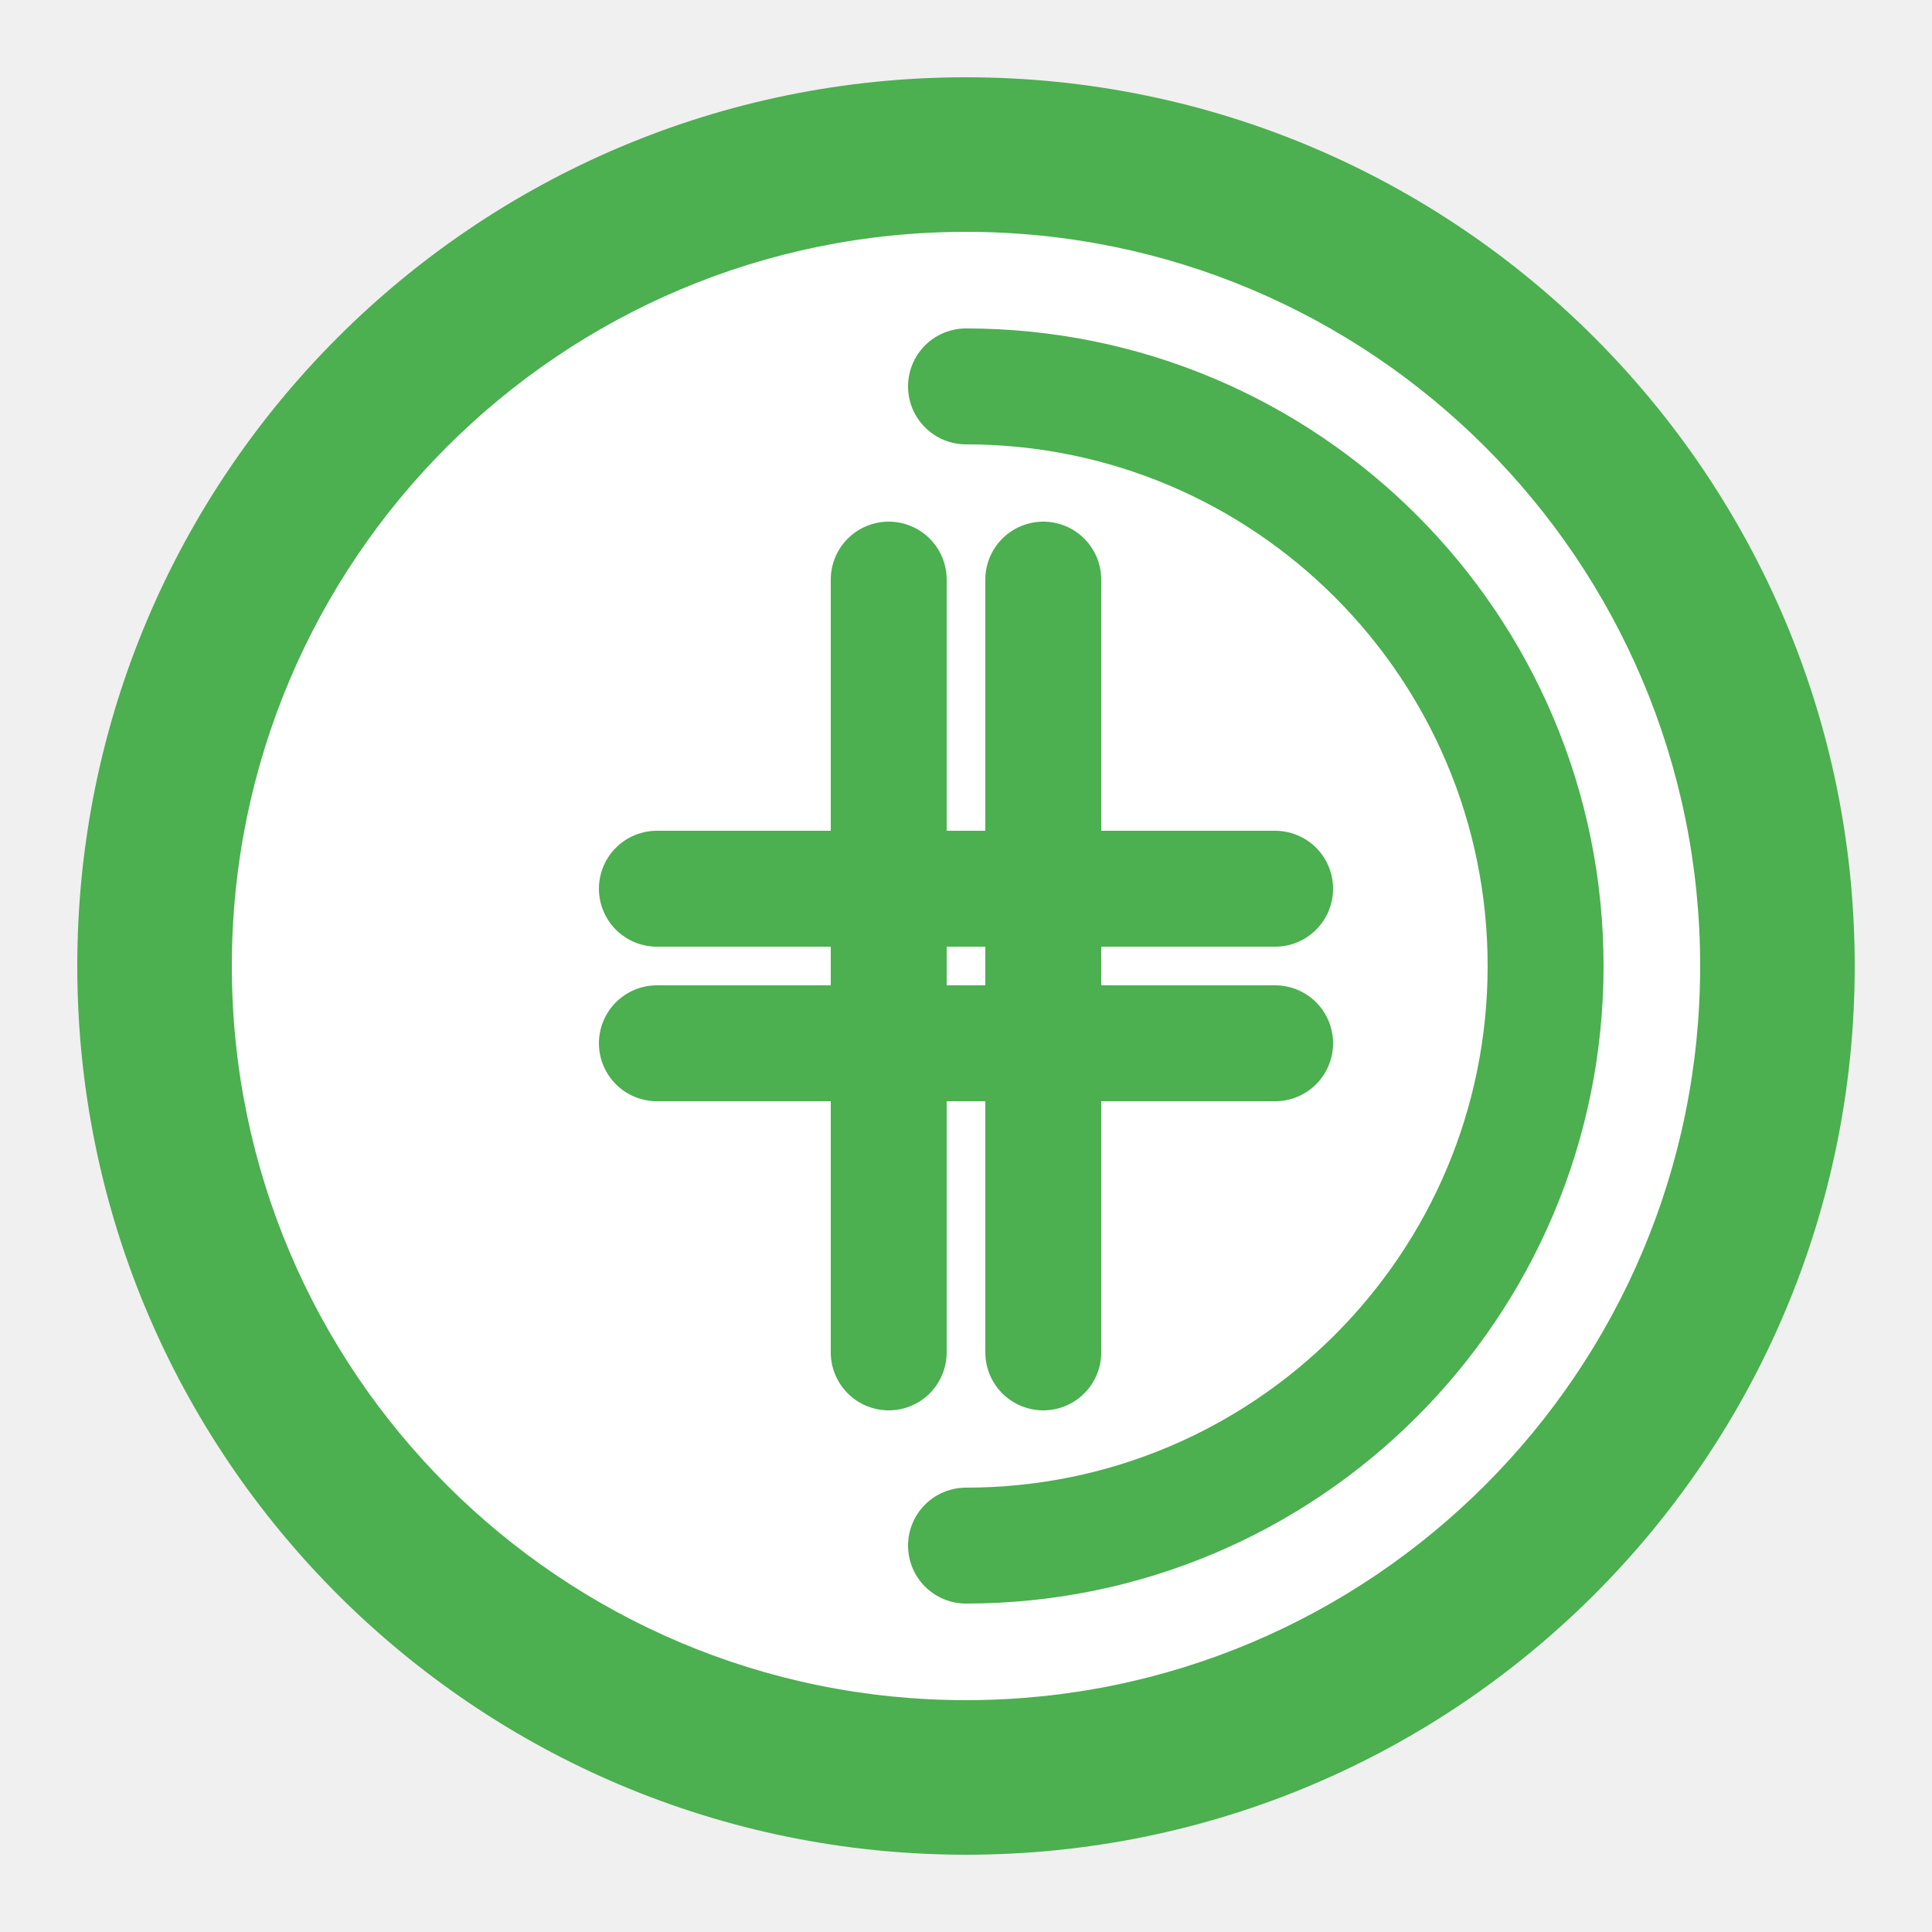
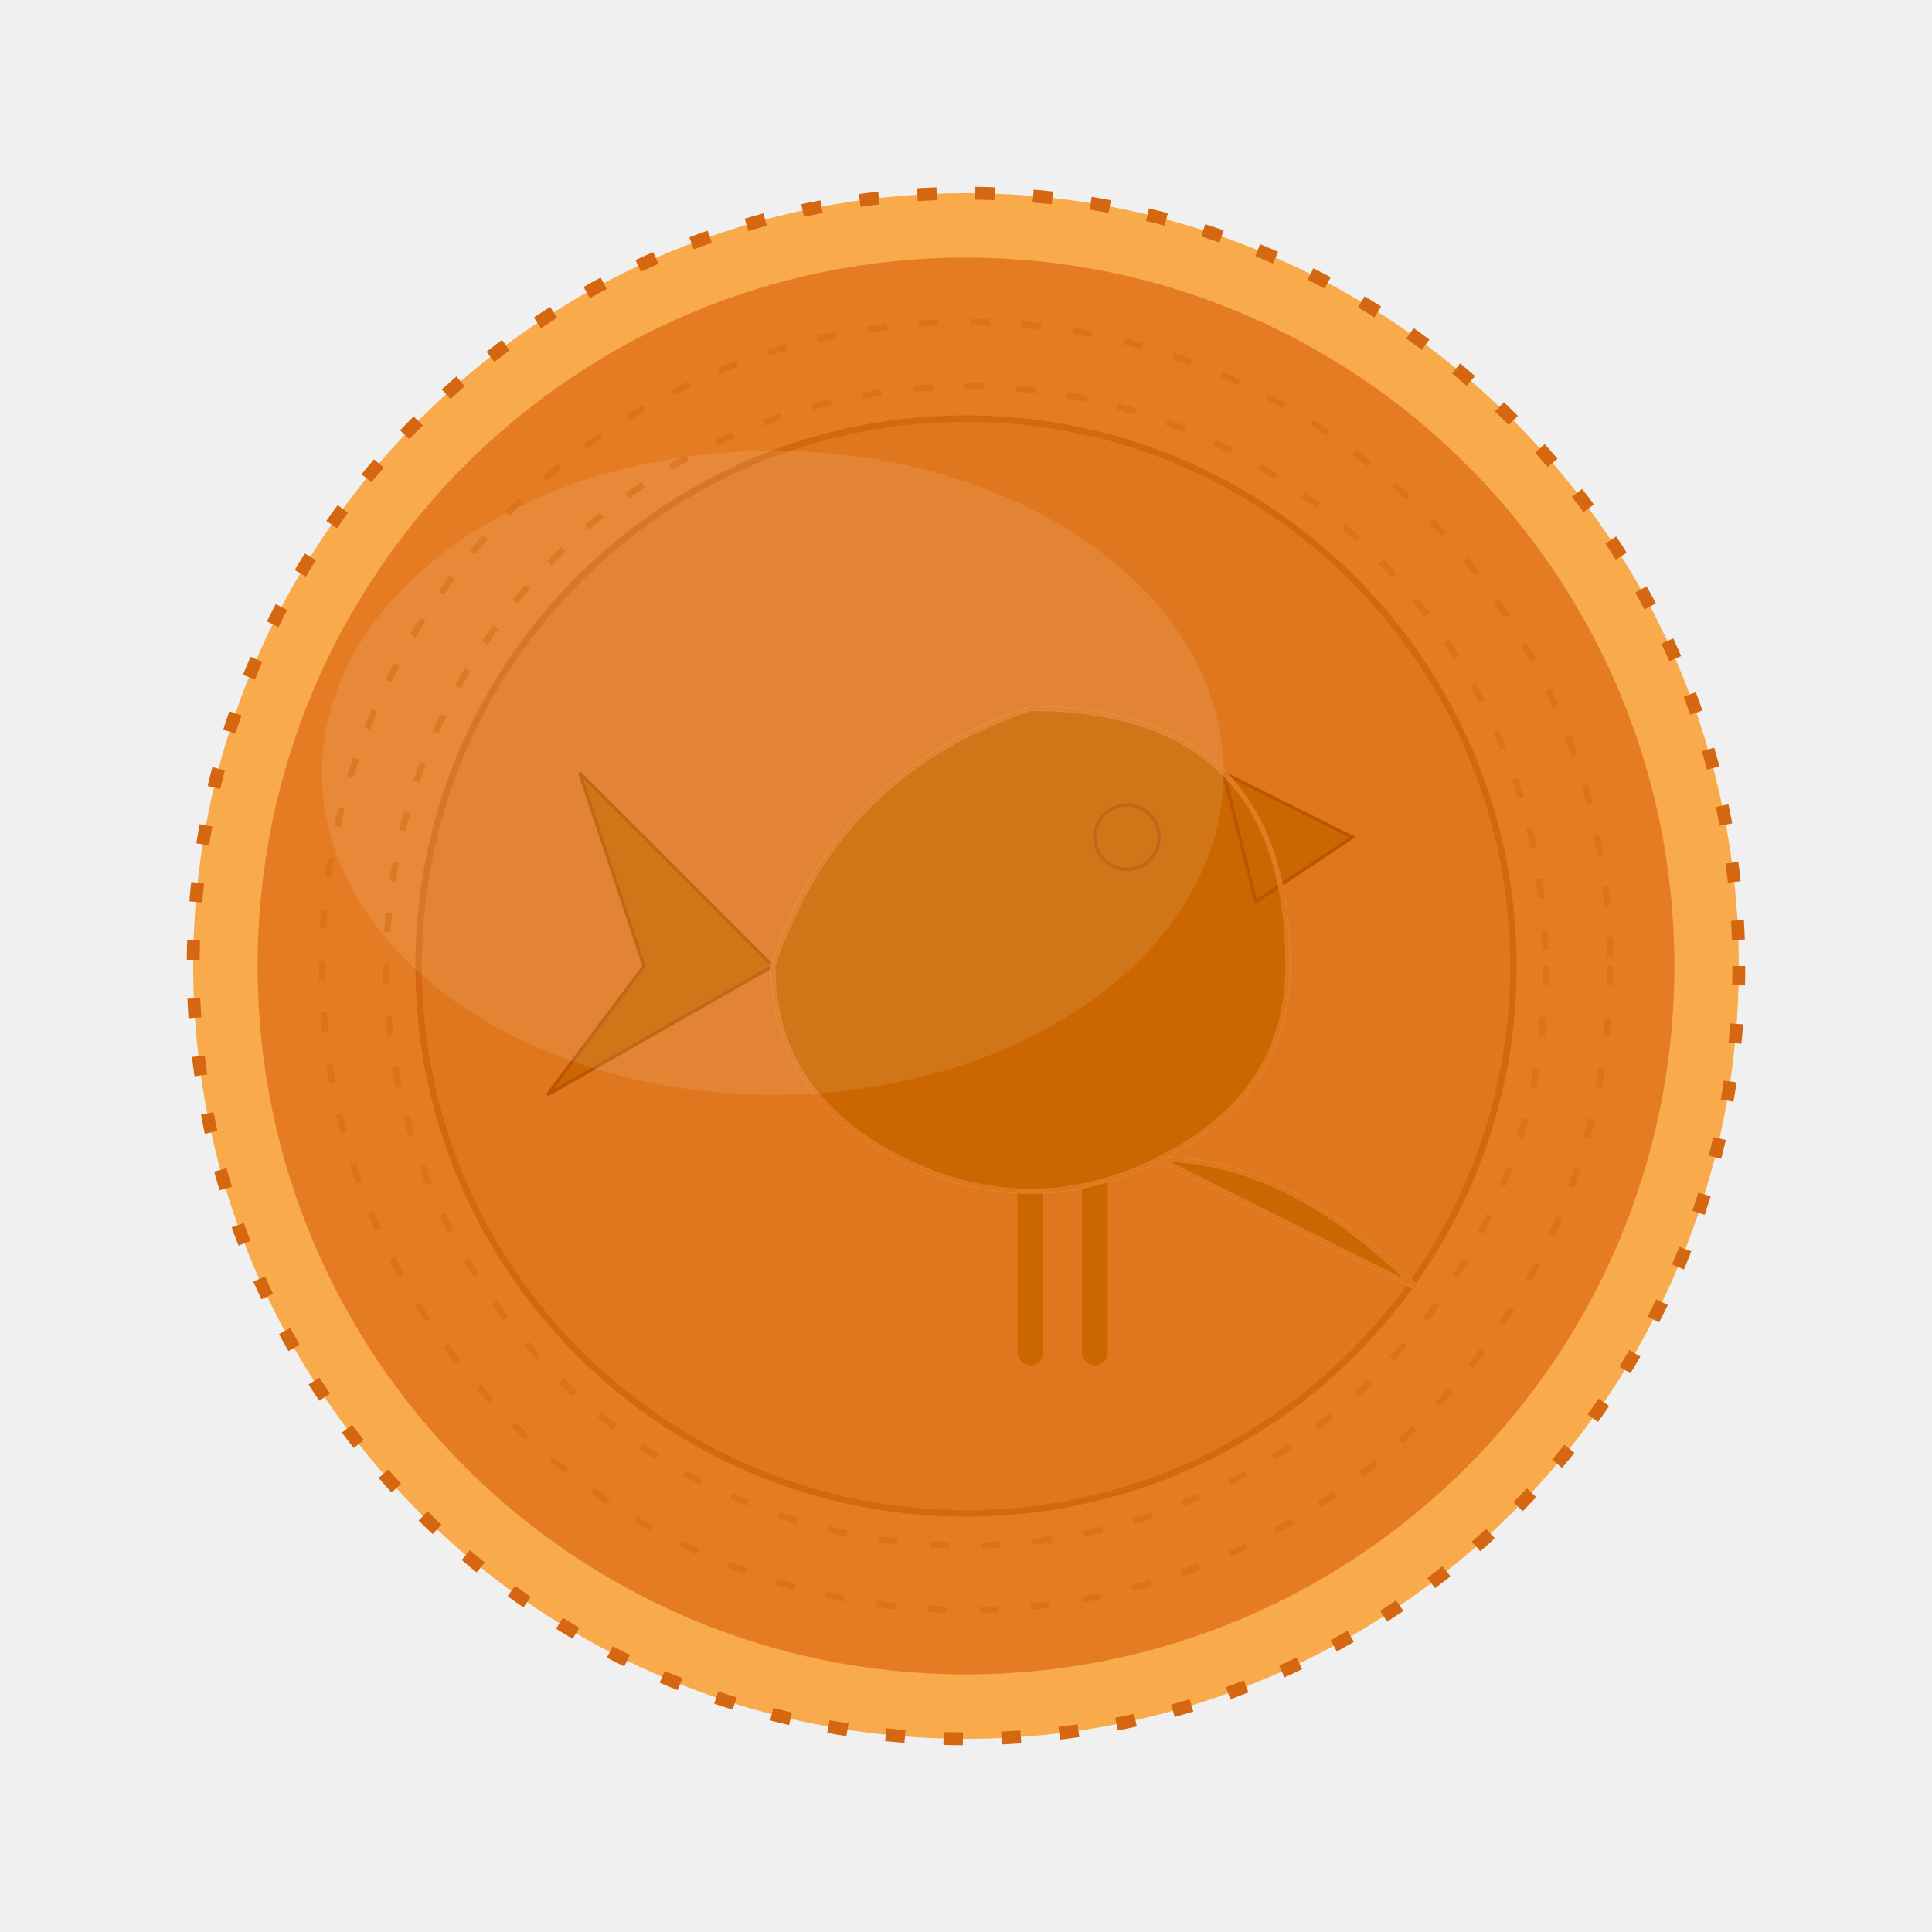
- <svg xmlns="http://www.w3.org/2000/svg" width="50" height="50" viewBox="0 0 50 50" fill="none">
-   <circle cx="25" cy="25" r="23" fill="#4CAF50" />
-   <circle cx="25" cy="25" r="19" fill="#FFFFFF" />
-   <path d="M23 15V35M27 15V35M17 23H33M17 27H33" stroke="#4CAF50" stroke-width="3" stroke-linecap="round" />
-   <path d="M25 40C33.284 40 40 33.284 40 25C40 16.716 33.284 10 25 10" stroke="#4CAF50" stroke-width="3" stroke-linecap="round" />
+ <svg xmlns="http://www.w3.org/2000/svg" viewBox="0 0 300 300">
+   <circle cx="150" cy="150" r="120" fill="#F9AA4B" />
+   <circle cx="150" cy="150" r="110" fill="#E57C23" />
+   <circle cx="150" cy="150" r="120" fill="none" stroke="#D46710" stroke-width="2" stroke-dasharray="3,6" />
+   <circle cx="150" cy="150" r="85" fill="#D46710" opacity="0.3" />
+   <circle cx="150" cy="150" r="85" fill="none" stroke="#D46710" stroke-width="1" />
+   <path d="M120 150 Q130 120 160 110 Q180 110 190 120 Q200 130 200 150 Q200 170 180 180 L220 200 Q200 180 180 180 Q160 190 140 180 Q120 170 120 150 Z" fill="#CC6600" stroke="#BB5500" stroke-width="0.5" />
+   <circle cx="175" cy="130" r="5" fill="#CC6600" stroke="#BB5500" stroke-width="0.5" />
+   <path d="M190 120 L210 130 L195 140 Z" fill="#CC6600" stroke="#BB5500" stroke-width="0.5" />
+   <path d="M120 150 L90 120 L100 150 L85 170 L120 150" fill="#CC6600" stroke="#BB5500" stroke-width="0.5" />
+   <path d="M160 180 L160 210 M170 180 L170 210" stroke="#CC6600" stroke-width="4" stroke-linecap="round" />
+   <path d="M120 150 Q130 120 160 110 Q180 110 190 120 Q200 130 200 150 Q200 170 180 180 L220 200 Q200 180 180 180 Q160 190 140 180 Q120 170 120 150 Z" fill="none" stroke="#E8872D" stroke-width="0.8" opacity="0.7" />
+   <ellipse cx="120" cy="120" rx="70" ry="50" fill="white" opacity="0.1" />
+   <circle cx="150" cy="150" r="100" fill="none" stroke="#D46710" stroke-width="1" stroke-dasharray="3,5" opacity="0.5" />
+   <circle cx="150" cy="150" r="90" fill="none" stroke="#D46710" stroke-width="1" stroke-dasharray="3,5" opacity="0.5" />
</svg>
